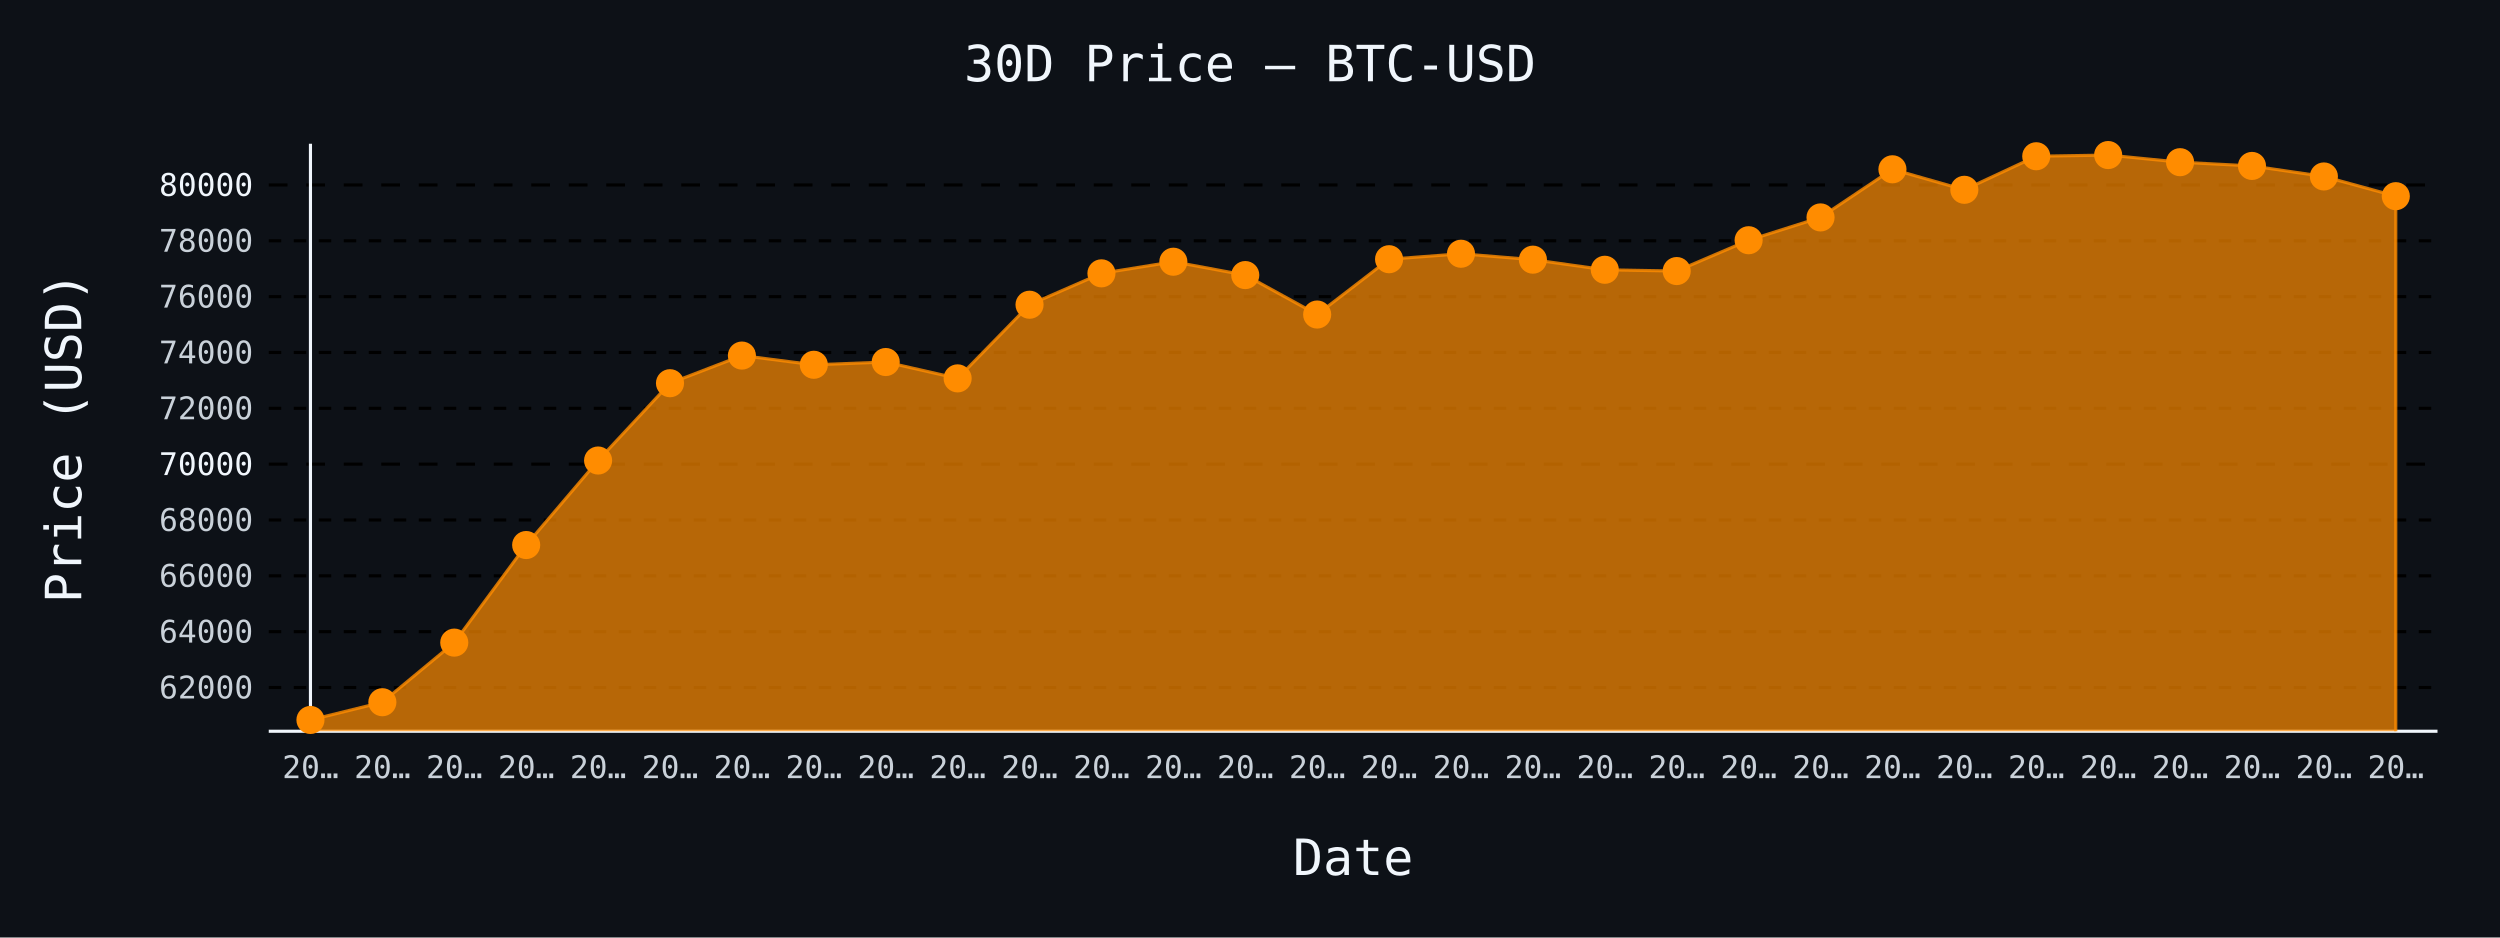
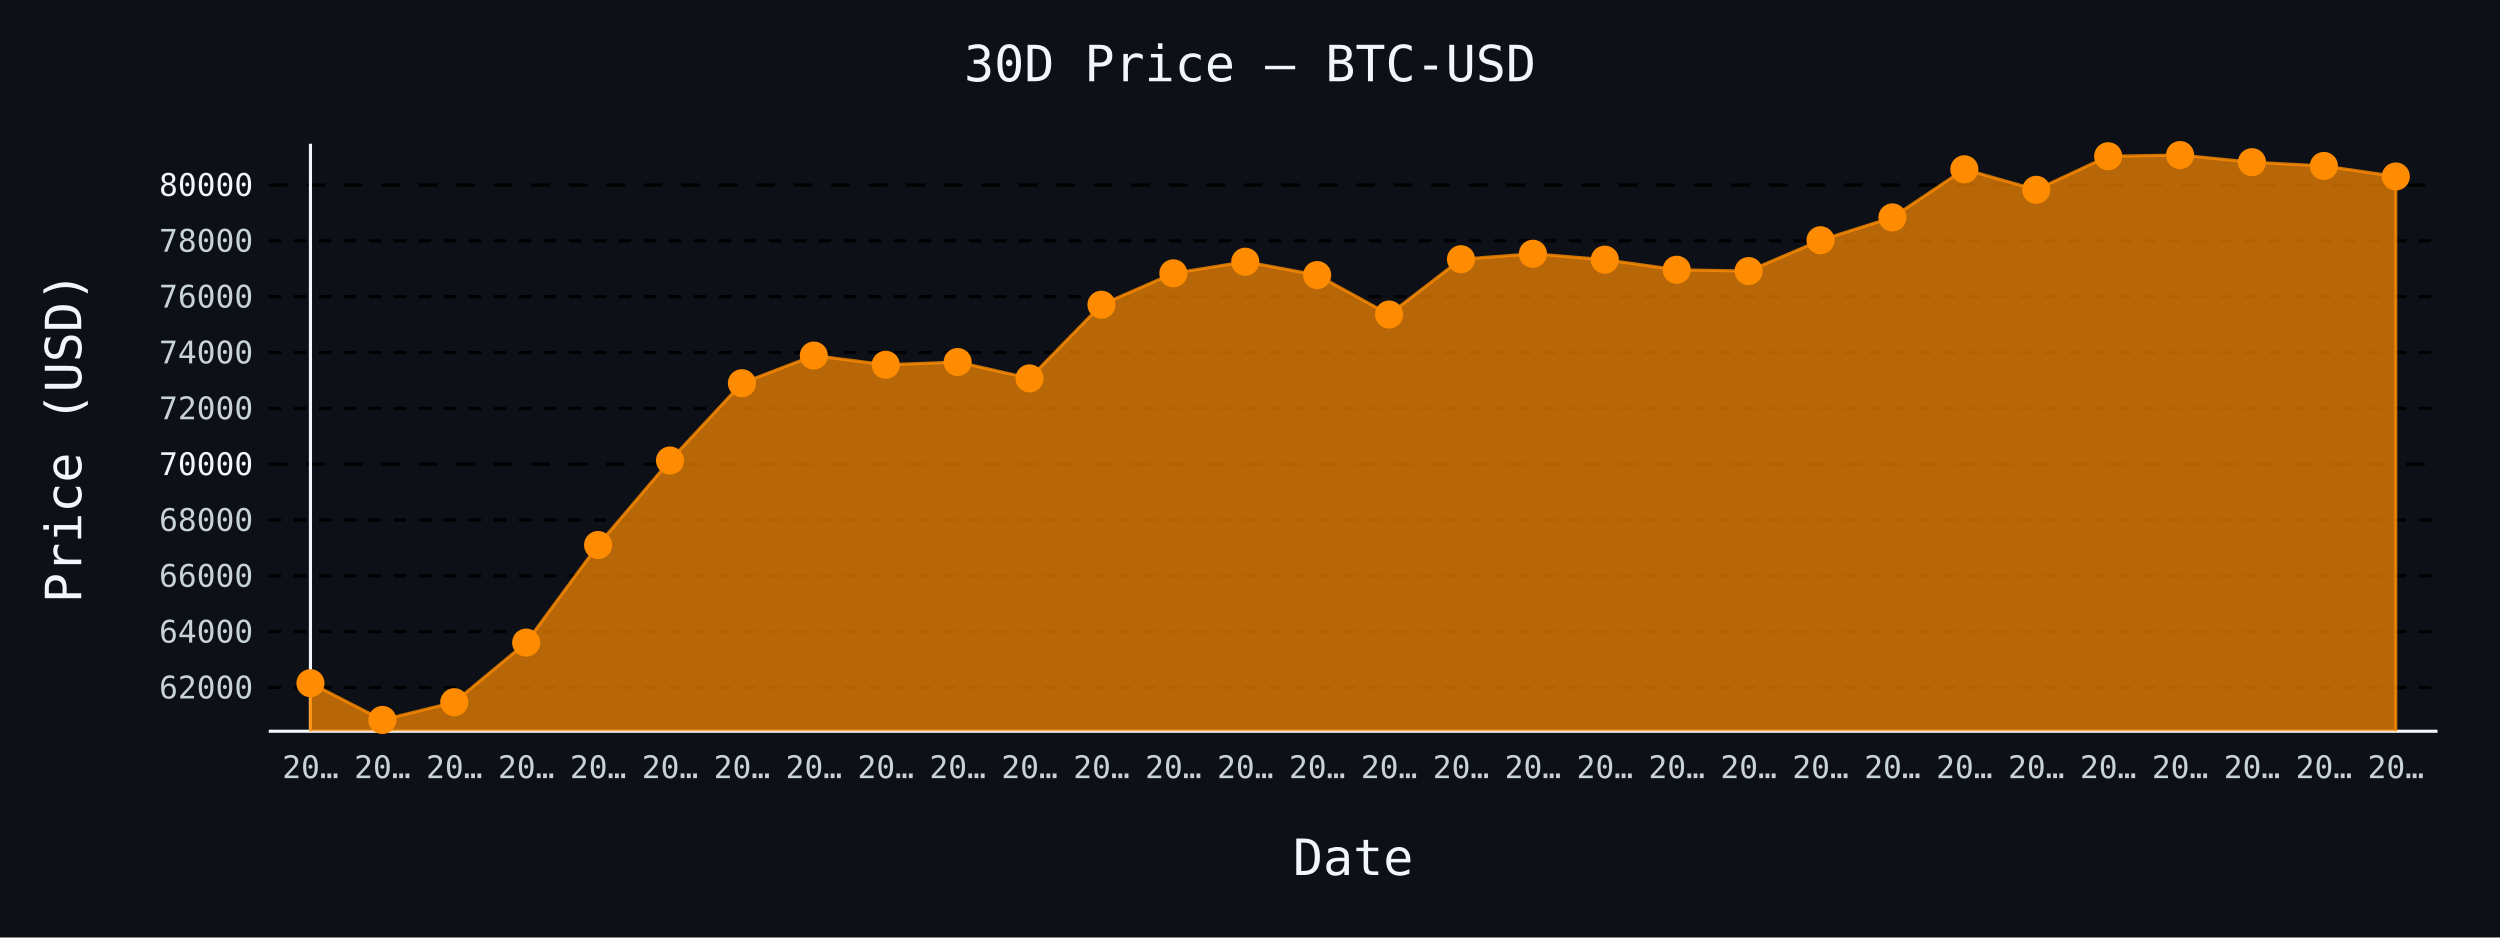
- <svg xmlns="http://www.w3.org/2000/svg" id="chart-d555c7ae-0c33-4d35-91b1-0767efc5e948" class="pygal-chart" viewBox="0 0 800 300">
+ <svg xmlns="http://www.w3.org/2000/svg" id="chart-db5b26de-4c97-4933-883b-e4c94d24dfa0" class="pygal-chart" viewBox="0 0 800 300">
  <defs>
-     <style type="text/css">#chart-d555c7ae-0c33-4d35-91b1-0767efc5e948{-webkit-user-select:none;-webkit-font-smoothing:antialiased;font-family:monospace}#chart-d555c7ae-0c33-4d35-91b1-0767efc5e948 .title{font-family:monospace;font-size:16px}#chart-d555c7ae-0c33-4d35-91b1-0767efc5e948 .legends .legend text{font-family:monospace;font-size:14px}#chart-d555c7ae-0c33-4d35-91b1-0767efc5e948 .axis text{font-family:monospace;font-size:10px}#chart-d555c7ae-0c33-4d35-91b1-0767efc5e948 .axis text.major{font-family:monospace;font-size:10px}#chart-d555c7ae-0c33-4d35-91b1-0767efc5e948 .text-overlay text.value{font-family:monospace;font-size:16px}#chart-d555c7ae-0c33-4d35-91b1-0767efc5e948 .text-overlay text.label{font-family:monospace;font-size:10px}#chart-d555c7ae-0c33-4d35-91b1-0767efc5e948 .tooltip{font-family:monospace;font-size:14px}#chart-d555c7ae-0c33-4d35-91b1-0767efc5e948 text.no_data{font-family:monospace;font-size:64px}
- #chart-d555c7ae-0c33-4d35-91b1-0767efc5e948{background-color:#0d1117}#chart-d555c7ae-0c33-4d35-91b1-0767efc5e948 path,#chart-d555c7ae-0c33-4d35-91b1-0767efc5e948 line,#chart-d555c7ae-0c33-4d35-91b1-0767efc5e948 rect,#chart-d555c7ae-0c33-4d35-91b1-0767efc5e948 circle{-webkit-transition:150ms;-moz-transition:150ms;transition:150ms}#chart-d555c7ae-0c33-4d35-91b1-0767efc5e948 .graph &gt; .background{fill:#0d1117}#chart-d555c7ae-0c33-4d35-91b1-0767efc5e948 .plot &gt; .background{fill:#0d1117}#chart-d555c7ae-0c33-4d35-91b1-0767efc5e948 .graph{fill:#c9d1d9}#chart-d555c7ae-0c33-4d35-91b1-0767efc5e948 text.no_data{fill:#f0f6fc}#chart-d555c7ae-0c33-4d35-91b1-0767efc5e948 .title{fill:#f0f6fc}#chart-d555c7ae-0c33-4d35-91b1-0767efc5e948 .legends .legend text{fill:#c9d1d9}#chart-d555c7ae-0c33-4d35-91b1-0767efc5e948 .legends .legend:hover text{fill:#f0f6fc}#chart-d555c7ae-0c33-4d35-91b1-0767efc5e948 .axis .line{stroke:#f0f6fc}#chart-d555c7ae-0c33-4d35-91b1-0767efc5e948 .axis .guide.line{stroke:#8b949e}#chart-d555c7ae-0c33-4d35-91b1-0767efc5e948 .axis .major.line{stroke:#c9d1d9}#chart-d555c7ae-0c33-4d35-91b1-0767efc5e948 .axis text.major{fill:#f0f6fc}#chart-d555c7ae-0c33-4d35-91b1-0767efc5e948 .axis.y .guides:hover .guide.line,#chart-d555c7ae-0c33-4d35-91b1-0767efc5e948 .line-graph .axis.x .guides:hover .guide.line,#chart-d555c7ae-0c33-4d35-91b1-0767efc5e948 .stackedline-graph .axis.x .guides:hover .guide.line,#chart-d555c7ae-0c33-4d35-91b1-0767efc5e948 .xy-graph .axis.x .guides:hover .guide.line{stroke:#f0f6fc}#chart-d555c7ae-0c33-4d35-91b1-0767efc5e948 .axis .guides:hover text{fill:#f0f6fc}#chart-d555c7ae-0c33-4d35-91b1-0767efc5e948 .reactive{fill-opacity:.7;stroke-opacity:.8;stroke-width:1}#chart-d555c7ae-0c33-4d35-91b1-0767efc5e948 .ci{stroke:#c9d1d9}#chart-d555c7ae-0c33-4d35-91b1-0767efc5e948 .reactive.active,#chart-d555c7ae-0c33-4d35-91b1-0767efc5e948 .active .reactive{fill-opacity:.8;stroke-opacity:.9;stroke-width:4}#chart-d555c7ae-0c33-4d35-91b1-0767efc5e948 .ci .reactive.active{stroke-width:1.5}#chart-d555c7ae-0c33-4d35-91b1-0767efc5e948 .series text{fill:#f0f6fc}#chart-d555c7ae-0c33-4d35-91b1-0767efc5e948 .tooltip rect{fill:#0d1117;stroke:#f0f6fc;-webkit-transition:opacity 150ms;-moz-transition:opacity 150ms;transition:opacity 150ms}#chart-d555c7ae-0c33-4d35-91b1-0767efc5e948 .tooltip .label{fill:#c9d1d9}#chart-d555c7ae-0c33-4d35-91b1-0767efc5e948 .tooltip .label{fill:#c9d1d9}#chart-d555c7ae-0c33-4d35-91b1-0767efc5e948 .tooltip .legend{font-size:.8em;fill:#8b949e}#chart-d555c7ae-0c33-4d35-91b1-0767efc5e948 .tooltip .x_label{font-size:.6em;fill:#f0f6fc}#chart-d555c7ae-0c33-4d35-91b1-0767efc5e948 .tooltip .xlink{font-size:.5em;text-decoration:underline}#chart-d555c7ae-0c33-4d35-91b1-0767efc5e948 .tooltip .value{font-size:1.5em}#chart-d555c7ae-0c33-4d35-91b1-0767efc5e948 .bound{font-size:.5em}#chart-d555c7ae-0c33-4d35-91b1-0767efc5e948 .max-value{font-size:.75em;fill:#8b949e}#chart-d555c7ae-0c33-4d35-91b1-0767efc5e948 .map-element{fill:#0d1117;stroke:#8b949e !important}#chart-d555c7ae-0c33-4d35-91b1-0767efc5e948 .map-element .reactive{fill-opacity:inherit;stroke-opacity:inherit}#chart-d555c7ae-0c33-4d35-91b1-0767efc5e948 .color-0,#chart-d555c7ae-0c33-4d35-91b1-0767efc5e948 .color-0 a:visited{stroke:#ff8c00;fill:#ff8c00}#chart-d555c7ae-0c33-4d35-91b1-0767efc5e948 .text-overlay .color-0 text{fill:black}
- #chart-d555c7ae-0c33-4d35-91b1-0767efc5e948 text.no_data{text-anchor:middle}#chart-d555c7ae-0c33-4d35-91b1-0767efc5e948 .guide.line{fill:none}#chart-d555c7ae-0c33-4d35-91b1-0767efc5e948 .centered{text-anchor:middle}#chart-d555c7ae-0c33-4d35-91b1-0767efc5e948 .title{text-anchor:middle}#chart-d555c7ae-0c33-4d35-91b1-0767efc5e948 .legends .legend text{fill-opacity:1}#chart-d555c7ae-0c33-4d35-91b1-0767efc5e948 .axis.x text{text-anchor:middle}#chart-d555c7ae-0c33-4d35-91b1-0767efc5e948 .axis.x:not(.web) text[transform]{text-anchor:start}#chart-d555c7ae-0c33-4d35-91b1-0767efc5e948 .axis.x:not(.web) text[transform].backwards{text-anchor:end}#chart-d555c7ae-0c33-4d35-91b1-0767efc5e948 .axis.y text{text-anchor:end}#chart-d555c7ae-0c33-4d35-91b1-0767efc5e948 .axis.y text[transform].backwards{text-anchor:start}#chart-d555c7ae-0c33-4d35-91b1-0767efc5e948 .axis.y2 text{text-anchor:start}#chart-d555c7ae-0c33-4d35-91b1-0767efc5e948 .axis.y2 text[transform].backwards{text-anchor:end}#chart-d555c7ae-0c33-4d35-91b1-0767efc5e948 .axis .guide.line{stroke-dasharray:4,4;stroke:black}#chart-d555c7ae-0c33-4d35-91b1-0767efc5e948 .axis .major.guide.line{stroke-dasharray:6,6;stroke:black}#chart-d555c7ae-0c33-4d35-91b1-0767efc5e948 .horizontal .axis.y .guide.line,#chart-d555c7ae-0c33-4d35-91b1-0767efc5e948 .horizontal .axis.y2 .guide.line,#chart-d555c7ae-0c33-4d35-91b1-0767efc5e948 .vertical .axis.x .guide.line{opacity:0}#chart-d555c7ae-0c33-4d35-91b1-0767efc5e948 .horizontal .axis.always_show .guide.line,#chart-d555c7ae-0c33-4d35-91b1-0767efc5e948 .vertical .axis.always_show .guide.line{opacity:1 !important}#chart-d555c7ae-0c33-4d35-91b1-0767efc5e948 .axis.y .guides:hover .guide.line,#chart-d555c7ae-0c33-4d35-91b1-0767efc5e948 .axis.y2 .guides:hover .guide.line,#chart-d555c7ae-0c33-4d35-91b1-0767efc5e948 .axis.x .guides:hover .guide.line{opacity:1}#chart-d555c7ae-0c33-4d35-91b1-0767efc5e948 .axis .guides:hover text{opacity:1}#chart-d555c7ae-0c33-4d35-91b1-0767efc5e948 .nofill{fill:none}#chart-d555c7ae-0c33-4d35-91b1-0767efc5e948 .subtle-fill{fill-opacity:.2}#chart-d555c7ae-0c33-4d35-91b1-0767efc5e948 .dot{stroke-width:1px;fill-opacity:1;stroke-opacity:1}#chart-d555c7ae-0c33-4d35-91b1-0767efc5e948 .dot.active{stroke-width:5px}#chart-d555c7ae-0c33-4d35-91b1-0767efc5e948 .dot.negative{fill:transparent}#chart-d555c7ae-0c33-4d35-91b1-0767efc5e948 text,#chart-d555c7ae-0c33-4d35-91b1-0767efc5e948 tspan{stroke:none !important}#chart-d555c7ae-0c33-4d35-91b1-0767efc5e948 .series text.active{opacity:1}#chart-d555c7ae-0c33-4d35-91b1-0767efc5e948 .tooltip rect{fill-opacity:.95;stroke-width:.5}#chart-d555c7ae-0c33-4d35-91b1-0767efc5e948 .tooltip text{fill-opacity:1}#chart-d555c7ae-0c33-4d35-91b1-0767efc5e948 .showable{visibility:hidden}#chart-d555c7ae-0c33-4d35-91b1-0767efc5e948 .showable.shown{visibility:visible}#chart-d555c7ae-0c33-4d35-91b1-0767efc5e948 .gauge-background{fill:rgba(229,229,229,1);stroke:none}#chart-d555c7ae-0c33-4d35-91b1-0767efc5e948 .bg-lines{stroke:#0d1117;stroke-width:2px}</style>
+     <style type="text/css">#chart-db5b26de-4c97-4933-883b-e4c94d24dfa0{-webkit-user-select:none;-webkit-font-smoothing:antialiased;font-family:monospace}#chart-db5b26de-4c97-4933-883b-e4c94d24dfa0 .title{font-family:monospace;font-size:16px}#chart-db5b26de-4c97-4933-883b-e4c94d24dfa0 .legends .legend text{font-family:monospace;font-size:14px}#chart-db5b26de-4c97-4933-883b-e4c94d24dfa0 .axis text{font-family:monospace;font-size:10px}#chart-db5b26de-4c97-4933-883b-e4c94d24dfa0 .axis text.major{font-family:monospace;font-size:10px}#chart-db5b26de-4c97-4933-883b-e4c94d24dfa0 .text-overlay text.value{font-family:monospace;font-size:16px}#chart-db5b26de-4c97-4933-883b-e4c94d24dfa0 .text-overlay text.label{font-family:monospace;font-size:10px}#chart-db5b26de-4c97-4933-883b-e4c94d24dfa0 .tooltip{font-family:monospace;font-size:14px}#chart-db5b26de-4c97-4933-883b-e4c94d24dfa0 text.no_data{font-family:monospace;font-size:64px}
+ #chart-db5b26de-4c97-4933-883b-e4c94d24dfa0{background-color:#0d1117}#chart-db5b26de-4c97-4933-883b-e4c94d24dfa0 path,#chart-db5b26de-4c97-4933-883b-e4c94d24dfa0 line,#chart-db5b26de-4c97-4933-883b-e4c94d24dfa0 rect,#chart-db5b26de-4c97-4933-883b-e4c94d24dfa0 circle{-webkit-transition:150ms;-moz-transition:150ms;transition:150ms}#chart-db5b26de-4c97-4933-883b-e4c94d24dfa0 .graph &gt; .background{fill:#0d1117}#chart-db5b26de-4c97-4933-883b-e4c94d24dfa0 .plot &gt; .background{fill:#0d1117}#chart-db5b26de-4c97-4933-883b-e4c94d24dfa0 .graph{fill:#c9d1d9}#chart-db5b26de-4c97-4933-883b-e4c94d24dfa0 text.no_data{fill:#f0f6fc}#chart-db5b26de-4c97-4933-883b-e4c94d24dfa0 .title{fill:#f0f6fc}#chart-db5b26de-4c97-4933-883b-e4c94d24dfa0 .legends .legend text{fill:#c9d1d9}#chart-db5b26de-4c97-4933-883b-e4c94d24dfa0 .legends .legend:hover text{fill:#f0f6fc}#chart-db5b26de-4c97-4933-883b-e4c94d24dfa0 .axis .line{stroke:#f0f6fc}#chart-db5b26de-4c97-4933-883b-e4c94d24dfa0 .axis .guide.line{stroke:#8b949e}#chart-db5b26de-4c97-4933-883b-e4c94d24dfa0 .axis .major.line{stroke:#c9d1d9}#chart-db5b26de-4c97-4933-883b-e4c94d24dfa0 .axis text.major{fill:#f0f6fc}#chart-db5b26de-4c97-4933-883b-e4c94d24dfa0 .axis.y .guides:hover .guide.line,#chart-db5b26de-4c97-4933-883b-e4c94d24dfa0 .line-graph .axis.x .guides:hover .guide.line,#chart-db5b26de-4c97-4933-883b-e4c94d24dfa0 .stackedline-graph .axis.x .guides:hover .guide.line,#chart-db5b26de-4c97-4933-883b-e4c94d24dfa0 .xy-graph .axis.x .guides:hover .guide.line{stroke:#f0f6fc}#chart-db5b26de-4c97-4933-883b-e4c94d24dfa0 .axis .guides:hover text{fill:#f0f6fc}#chart-db5b26de-4c97-4933-883b-e4c94d24dfa0 .reactive{fill-opacity:.7;stroke-opacity:.8;stroke-width:1}#chart-db5b26de-4c97-4933-883b-e4c94d24dfa0 .ci{stroke:#c9d1d9}#chart-db5b26de-4c97-4933-883b-e4c94d24dfa0 .reactive.active,#chart-db5b26de-4c97-4933-883b-e4c94d24dfa0 .active .reactive{fill-opacity:.8;stroke-opacity:.9;stroke-width:4}#chart-db5b26de-4c97-4933-883b-e4c94d24dfa0 .ci .reactive.active{stroke-width:1.5}#chart-db5b26de-4c97-4933-883b-e4c94d24dfa0 .series text{fill:#f0f6fc}#chart-db5b26de-4c97-4933-883b-e4c94d24dfa0 .tooltip rect{fill:#0d1117;stroke:#f0f6fc;-webkit-transition:opacity 150ms;-moz-transition:opacity 150ms;transition:opacity 150ms}#chart-db5b26de-4c97-4933-883b-e4c94d24dfa0 .tooltip .label{fill:#c9d1d9}#chart-db5b26de-4c97-4933-883b-e4c94d24dfa0 .tooltip .label{fill:#c9d1d9}#chart-db5b26de-4c97-4933-883b-e4c94d24dfa0 .tooltip .legend{font-size:.8em;fill:#8b949e}#chart-db5b26de-4c97-4933-883b-e4c94d24dfa0 .tooltip .x_label{font-size:.6em;fill:#f0f6fc}#chart-db5b26de-4c97-4933-883b-e4c94d24dfa0 .tooltip .xlink{font-size:.5em;text-decoration:underline}#chart-db5b26de-4c97-4933-883b-e4c94d24dfa0 .tooltip .value{font-size:1.5em}#chart-db5b26de-4c97-4933-883b-e4c94d24dfa0 .bound{font-size:.5em}#chart-db5b26de-4c97-4933-883b-e4c94d24dfa0 .max-value{font-size:.75em;fill:#8b949e}#chart-db5b26de-4c97-4933-883b-e4c94d24dfa0 .map-element{fill:#0d1117;stroke:#8b949e !important}#chart-db5b26de-4c97-4933-883b-e4c94d24dfa0 .map-element .reactive{fill-opacity:inherit;stroke-opacity:inherit}#chart-db5b26de-4c97-4933-883b-e4c94d24dfa0 .color-0,#chart-db5b26de-4c97-4933-883b-e4c94d24dfa0 .color-0 a:visited{stroke:#ff8c00;fill:#ff8c00}#chart-db5b26de-4c97-4933-883b-e4c94d24dfa0 .text-overlay .color-0 text{fill:black}
+ #chart-db5b26de-4c97-4933-883b-e4c94d24dfa0 text.no_data{text-anchor:middle}#chart-db5b26de-4c97-4933-883b-e4c94d24dfa0 .guide.line{fill:none}#chart-db5b26de-4c97-4933-883b-e4c94d24dfa0 .centered{text-anchor:middle}#chart-db5b26de-4c97-4933-883b-e4c94d24dfa0 .title{text-anchor:middle}#chart-db5b26de-4c97-4933-883b-e4c94d24dfa0 .legends .legend text{fill-opacity:1}#chart-db5b26de-4c97-4933-883b-e4c94d24dfa0 .axis.x text{text-anchor:middle}#chart-db5b26de-4c97-4933-883b-e4c94d24dfa0 .axis.x:not(.web) text[transform]{text-anchor:start}#chart-db5b26de-4c97-4933-883b-e4c94d24dfa0 .axis.x:not(.web) text[transform].backwards{text-anchor:end}#chart-db5b26de-4c97-4933-883b-e4c94d24dfa0 .axis.y text{text-anchor:end}#chart-db5b26de-4c97-4933-883b-e4c94d24dfa0 .axis.y text[transform].backwards{text-anchor:start}#chart-db5b26de-4c97-4933-883b-e4c94d24dfa0 .axis.y2 text{text-anchor:start}#chart-db5b26de-4c97-4933-883b-e4c94d24dfa0 .axis.y2 text[transform].backwards{text-anchor:end}#chart-db5b26de-4c97-4933-883b-e4c94d24dfa0 .axis .guide.line{stroke-dasharray:4,4;stroke:black}#chart-db5b26de-4c97-4933-883b-e4c94d24dfa0 .axis .major.guide.line{stroke-dasharray:6,6;stroke:black}#chart-db5b26de-4c97-4933-883b-e4c94d24dfa0 .horizontal .axis.y .guide.line,#chart-db5b26de-4c97-4933-883b-e4c94d24dfa0 .horizontal .axis.y2 .guide.line,#chart-db5b26de-4c97-4933-883b-e4c94d24dfa0 .vertical .axis.x .guide.line{opacity:0}#chart-db5b26de-4c97-4933-883b-e4c94d24dfa0 .horizontal .axis.always_show .guide.line,#chart-db5b26de-4c97-4933-883b-e4c94d24dfa0 .vertical .axis.always_show .guide.line{opacity:1 !important}#chart-db5b26de-4c97-4933-883b-e4c94d24dfa0 .axis.y .guides:hover .guide.line,#chart-db5b26de-4c97-4933-883b-e4c94d24dfa0 .axis.y2 .guides:hover .guide.line,#chart-db5b26de-4c97-4933-883b-e4c94d24dfa0 .axis.x .guides:hover .guide.line{opacity:1}#chart-db5b26de-4c97-4933-883b-e4c94d24dfa0 .axis .guides:hover text{opacity:1}#chart-db5b26de-4c97-4933-883b-e4c94d24dfa0 .nofill{fill:none}#chart-db5b26de-4c97-4933-883b-e4c94d24dfa0 .subtle-fill{fill-opacity:.2}#chart-db5b26de-4c97-4933-883b-e4c94d24dfa0 .dot{stroke-width:1px;fill-opacity:1;stroke-opacity:1}#chart-db5b26de-4c97-4933-883b-e4c94d24dfa0 .dot.active{stroke-width:5px}#chart-db5b26de-4c97-4933-883b-e4c94d24dfa0 .dot.negative{fill:transparent}#chart-db5b26de-4c97-4933-883b-e4c94d24dfa0 text,#chart-db5b26de-4c97-4933-883b-e4c94d24dfa0 tspan{stroke:none !important}#chart-db5b26de-4c97-4933-883b-e4c94d24dfa0 .series text.active{opacity:1}#chart-db5b26de-4c97-4933-883b-e4c94d24dfa0 .tooltip rect{fill-opacity:.95;stroke-width:.5}#chart-db5b26de-4c97-4933-883b-e4c94d24dfa0 .tooltip text{fill-opacity:1}#chart-db5b26de-4c97-4933-883b-e4c94d24dfa0 .showable{visibility:hidden}#chart-db5b26de-4c97-4933-883b-e4c94d24dfa0 .showable.shown{visibility:visible}#chart-db5b26de-4c97-4933-883b-e4c94d24dfa0 .gauge-background{fill:rgba(229,229,229,1);stroke:none}#chart-db5b26de-4c97-4933-883b-e4c94d24dfa0 .bg-lines{stroke:#0d1117;stroke-width:2px}</style>
  </defs>
  <g class="graph line-graph vertical">
    <rect x="0" y="0" width="800" height="300" class="background" />
    <g transform="translate(86, 46)" class="plot">
      <rect x="0" y="0" width="694.0" height="188" class="background" />
      <g class="axis y always_show">
        <path d="M0 188 h694" class="line" />
        <g class="guides">
          <path d="M0 174.003 h694" class="guide line" />
          <text x="-5" y="177.503" class="">62000</text>
        </g>
        <g class="guides">
          <path d="M0 156.134 h694" class="guide line" />
          <text x="-5" y="159.634" class="">64000</text>
        </g>
        <g class="guides">
          <path d="M0 138.265 h694" class="guide line" />
          <text x="-5" y="141.765" class="">66000</text>
        </g>
        <g class="guides">
          <path d="M0 120.397 h694" class="guide line" />
          <text x="-5" y="123.897" class="">68000</text>
        </g>
        <g class="guides">
          <path d="M0 102.528 h694" class="major guide line" />
          <text x="-5" y="106.028" class="major">70000</text>
        </g>
        <g class="guides">
          <path d="M0 84.659 h694" class="guide line" />
          <text x="-5" y="88.159" class="">72000</text>
        </g>
        <g class="guides">
          <path d="M0 66.79 h694" class="guide line" />
          <text x="-5" y="70.29" class="">74000</text>
        </g>
        <g class="guides">
          <path d="M0 48.922 h694" class="guide line" />
          <text x="-5" y="52.422" class="">76000</text>
        </g>
        <g class="guides">
          <path d="M0 31.053 h694" class="guide line" />
          <text x="-5" y="34.553" class="">78000</text>
        </g>
        <g class="guides">
          <path d="M0 13.184 h694" class="major guide line" />
          <text x="-5" y="16.684" class="major">80000</text>
        </g>
      </g>
      <g class="axis x">
        <g class="guides">
          <path d="M13.346 0 v188" class="line" />
          <text x="13.346" y="203.0" class="">20…</text>
        </g>
        <g class="guides">
          <path d="M36.357 0 v188" class="guide line" />
          <text x="36.357" y="203.0" class="">20…</text>
        </g>
        <g class="guides">
          <path d="M59.367 0 v188" class="guide line" />
          <text x="59.367" y="203.0" class="">20…</text>
        </g>
        <g class="guides">
          <path d="M82.378 0 v188" class="guide line" />
          <text x="82.378" y="203.0" class="">20…</text>
        </g>
        <g class="guides">
          <path d="M105.389 0 v188" class="guide line" />
          <text x="105.389" y="203.0" class="">20…</text>
        </g>
        <g class="guides">
          <path d="M128.399 0 v188" class="guide line" />
          <text x="128.399" y="203.0" class="">20…</text>
        </g>
        <g class="guides">
          <path d="M151.41 0 v188" class="guide line" />
          <text x="151.41" y="203.0" class="">20…</text>
        </g>
        <g class="guides">
          <path d="M174.42 0 v188" class="guide line" />
          <text x="174.42" y="203.0" class="">20…</text>
        </g>
        <g class="guides">
          <path d="M197.431 0 v188" class="guide line" />
          <text x="197.431" y="203.0" class="">20…</text>
        </g>
        <g class="guides">
          <path d="M220.442 0 v188" class="guide line" />
          <text x="220.442" y="203.0" class="">20…</text>
        </g>
        <g class="guides">
          <path d="M243.452 0 v188" class="guide line" />
          <text x="243.452" y="203.0" class="">20…</text>
        </g>
        <g class="guides">
          <path d="M266.463 0 v188" class="guide line" />
          <text x="266.463" y="203.0" class="">20…</text>
        </g>
        <g class="guides">
          <path d="M289.473 0 v188" class="guide line" />
          <text x="289.473" y="203.0" class="">20…</text>
        </g>
        <g class="guides">
          <path d="M312.484 0 v188" class="guide line" />
          <text x="312.484" y="203.0" class="">20…</text>
        </g>
        <g class="guides">
          <path d="M335.495 0 v188" class="guide line" />
          <text x="335.495" y="203.0" class="">20…</text>
        </g>
        <g class="guides">
          <path d="M358.505 0 v188" class="guide line" />
          <text x="358.505" y="203.0" class="">20…</text>
        </g>
        <g class="guides">
          <path d="M381.516 0 v188" class="guide line" />
          <text x="381.516" y="203.0" class="">20…</text>
        </g>
        <g class="guides">
          <path d="M404.527 0 v188" class="guide line" />
          <text x="404.527" y="203.0" class="">20…</text>
        </g>
        <g class="guides">
          <path d="M427.537 0 v188" class="guide line" />
          <text x="427.537" y="203.0" class="">20…</text>
        </g>
        <g class="guides">
          <path d="M450.548 0 v188" class="guide line" />
          <text x="450.548" y="203.0" class="">20…</text>
        </g>
        <g class="guides">
          <path d="M473.558 0 v188" class="guide line" />
          <text x="473.558" y="203.0" class="">20…</text>
        </g>
        <g class="guides">
          <path d="M496.569 0 v188" class="guide line" />
          <text x="496.569" y="203.0" class="">20…</text>
        </g>
        <g class="guides">
          <path d="M519.58 0 v188" class="guide line" />
          <text x="519.58" y="203.0" class="">20…</text>
        </g>
        <g class="guides">
          <path d="M542.59 0 v188" class="guide line" />
          <text x="542.59" y="203.0" class="">20…</text>
        </g>
        <g class="guides">
          <path d="M565.601 0 v188" class="guide line" />
          <text x="565.601" y="203.0" class="">20…</text>
        </g>
        <g class="guides">
          <path d="M588.611 0 v188" class="guide line" />
          <text x="588.611" y="203.0" class="">20…</text>
        </g>
        <g class="guides">
          <path d="M611.622 0 v188" class="guide line" />
          <text x="611.622" y="203.0" class="">20…</text>
        </g>
        <g class="guides">
          <path d="M634.633 0 v188" class="guide line" />
          <text x="634.633" y="203.0" class="">20…</text>
        </g>
        <g class="guides">
          <path d="M657.643 0 v188" class="guide line" />
          <text x="657.643" y="203.0" class="">20…</text>
        </g>
        <g class="guides">
          <path d="M680.654 0 v188" class="guide line" />
          <text x="680.654" y="203.0" class="">20…</text>
        </g>
      </g>
      <g class="series serie-0 color-0">
-         <path d="M13.346 188 L13.346 184.385 36.357 178.711 59.367 159.636 82.378 128.411 105.389 101.366 128.399 76.627 151.41 67.782 174.42 70.73 197.431 69.846 220.442 75.081 243.452 51.513 266.463 41.47 289.473 37.754 312.484 42.024 335.495 54.649 358.505 36.95 381.516 35.198 404.527 37.092 427.537 40.327 450.548 40.738 473.558 30.874 496.569 23.575 519.58 8.172 542.59 14.739 565.601 4 588.611 3.615 611.622 5.903 634.633 7.1 657.643 10.468 680.654 16.776 680.654 188" class="line reactive" />
+         <path d="M13.346 188 L13.346 172.618 36.357 184.385 59.367 178.711 82.378 159.636 105.389 128.411 128.399 101.366 151.41 76.627 174.42 67.782 197.431 70.73 220.442 69.846 243.452 75.081 266.463 51.513 289.473 41.47 312.484 37.754 335.495 42.024 358.505 54.649 381.516 36.95 404.527 35.198 427.537 37.092 450.548 40.327 473.558 40.738 496.569 30.874 519.58 23.575 542.59 8.172 565.601 14.739 588.611 4 611.622 3.615 634.633 5.903 657.643 7.1 680.654 10.468 680.654 188" class="line reactive" />
      </g>
    </g>
    <g class="titles">
      <text x="400.0" y="26" class="title plot_title">30D Price — BTC-USD</text>
      <text x="433.0" y="280" class="title">Date</text>
      <text x="0" y="166.0" class="title" transform="rotate(-90 0 140)">Price (USD)</text>
    </g>
    <g transform="translate(86, 46)" class="plot overlay">
      <g class="series serie-0 color-0">
        <g class="dots">
-           <circle cx="13.346" cy="184.385" r="4" class="dot reactive tooltip-trigger" />
-         </g>
-         <g class="dots">
-           <circle cx="36.357" cy="178.711" r="4" class="dot reactive tooltip-trigger" />
-         </g>
-         <g class="dots">
-           <circle cx="59.367" cy="159.636" r="4" class="dot reactive tooltip-trigger" />
-         </g>
-         <g class="dots">
-           <circle cx="82.378" cy="128.411" r="4" class="dot reactive tooltip-trigger" />
-         </g>
-         <g class="dots">
-           <circle cx="105.389" cy="101.366" r="4" class="dot reactive tooltip-trigger" />
-         </g>
-         <g class="dots">
-           <circle cx="128.399" cy="76.627" r="4" class="dot reactive tooltip-trigger" />
-         </g>
-         <g class="dots">
-           <circle cx="151.41" cy="67.782" r="4" class="dot reactive tooltip-trigger" />
-         </g>
-         <g class="dots">
-           <circle cx="174.42" cy="70.73" r="4" class="dot reactive tooltip-trigger" />
-         </g>
-         <g class="dots">
-           <circle cx="197.431" cy="69.846" r="4" class="dot reactive tooltip-trigger" />
-         </g>
-         <g class="dots">
-           <circle cx="220.442" cy="75.081" r="4" class="dot reactive tooltip-trigger" />
-         </g>
-         <g class="dots">
-           <circle cx="243.452" cy="51.513" r="4" class="dot reactive tooltip-trigger" />
-         </g>
-         <g class="dots">
-           <circle cx="266.463" cy="41.47" r="4" class="dot reactive tooltip-trigger" />
-         </g>
-         <g class="dots">
-           <circle cx="289.473" cy="37.754" r="4" class="dot reactive tooltip-trigger" />
-         </g>
-         <g class="dots">
-           <circle cx="312.484" cy="42.024" r="4" class="dot reactive tooltip-trigger" />
-         </g>
-         <g class="dots">
-           <circle cx="335.495" cy="54.649" r="4" class="dot reactive tooltip-trigger" />
-         </g>
-         <g class="dots">
-           <circle cx="358.505" cy="36.95" r="4" class="dot reactive tooltip-trigger" />
-         </g>
-         <g class="dots">
-           <circle cx="381.516" cy="35.198" r="4" class="dot reactive tooltip-trigger" />
-         </g>
-         <g class="dots">
-           <circle cx="404.527" cy="37.092" r="4" class="dot reactive tooltip-trigger" />
-         </g>
-         <g class="dots">
-           <circle cx="427.537" cy="40.327" r="4" class="dot reactive tooltip-trigger" />
-         </g>
-         <g class="dots">
-           <circle cx="450.548" cy="40.738" r="4" class="dot reactive tooltip-trigger" />
-         </g>
-         <g class="dots">
-           <circle cx="473.558" cy="30.874" r="4" class="dot reactive tooltip-trigger" />
-         </g>
-         <g class="dots">
-           <circle cx="496.569" cy="23.575" r="4" class="dot reactive tooltip-trigger" />
-         </g>
-         <g class="dots">
-           <circle cx="519.58" cy="8.172" r="4" class="dot reactive tooltip-trigger" />
-         </g>
-         <g class="dots">
-           <circle cx="542.59" cy="14.739" r="4" class="dot reactive tooltip-trigger" />
-         </g>
-         <g class="dots">
-           <circle cx="565.601" cy="4" r="4" class="dot reactive tooltip-trigger" />
-         </g>
-         <g class="dots">
-           <circle cx="588.611" cy="3.615" r="4" class="dot reactive tooltip-trigger" />
-         </g>
-         <g class="dots">
-           <circle cx="611.622" cy="5.903" r="4" class="dot reactive tooltip-trigger" />
-         </g>
-         <g class="dots">
-           <circle cx="634.633" cy="7.1" r="4" class="dot reactive tooltip-trigger" />
-         </g>
-         <g class="dots">
-           <circle cx="657.643" cy="10.468" r="4" class="dot reactive tooltip-trigger" />
-         </g>
-         <g class="dots">
-           <circle cx="680.654" cy="16.776" r="4" class="dot reactive tooltip-trigger" />
+           <circle cx="13.346" cy="172.618" r="4" class="dot reactive tooltip-trigger" />
+         </g>
+         <g class="dots">
+           <circle cx="36.357" cy="184.385" r="4" class="dot reactive tooltip-trigger" />
+         </g>
+         <g class="dots">
+           <circle cx="59.367" cy="178.711" r="4" class="dot reactive tooltip-trigger" />
+         </g>
+         <g class="dots">
+           <circle cx="82.378" cy="159.636" r="4" class="dot reactive tooltip-trigger" />
+         </g>
+         <g class="dots">
+           <circle cx="105.389" cy="128.411" r="4" class="dot reactive tooltip-trigger" />
+         </g>
+         <g class="dots">
+           <circle cx="128.399" cy="101.366" r="4" class="dot reactive tooltip-trigger" />
+         </g>
+         <g class="dots">
+           <circle cx="151.41" cy="76.627" r="4" class="dot reactive tooltip-trigger" />
+         </g>
+         <g class="dots">
+           <circle cx="174.42" cy="67.782" r="4" class="dot reactive tooltip-trigger" />
+         </g>
+         <g class="dots">
+           <circle cx="197.431" cy="70.73" r="4" class="dot reactive tooltip-trigger" />
+         </g>
+         <g class="dots">
+           <circle cx="220.442" cy="69.846" r="4" class="dot reactive tooltip-trigger" />
+         </g>
+         <g class="dots">
+           <circle cx="243.452" cy="75.081" r="4" class="dot reactive tooltip-trigger" />
+         </g>
+         <g class="dots">
+           <circle cx="266.463" cy="51.513" r="4" class="dot reactive tooltip-trigger" />
+         </g>
+         <g class="dots">
+           <circle cx="289.473" cy="41.47" r="4" class="dot reactive tooltip-trigger" />
+         </g>
+         <g class="dots">
+           <circle cx="312.484" cy="37.754" r="4" class="dot reactive tooltip-trigger" />
+         </g>
+         <g class="dots">
+           <circle cx="335.495" cy="42.024" r="4" class="dot reactive tooltip-trigger" />
+         </g>
+         <g class="dots">
+           <circle cx="358.505" cy="54.649" r="4" class="dot reactive tooltip-trigger" />
+         </g>
+         <g class="dots">
+           <circle cx="381.516" cy="36.95" r="4" class="dot reactive tooltip-trigger" />
+         </g>
+         <g class="dots">
+           <circle cx="404.527" cy="35.198" r="4" class="dot reactive tooltip-trigger" />
+         </g>
+         <g class="dots">
+           <circle cx="427.537" cy="37.092" r="4" class="dot reactive tooltip-trigger" />
+         </g>
+         <g class="dots">
+           <circle cx="450.548" cy="40.327" r="4" class="dot reactive tooltip-trigger" />
+         </g>
+         <g class="dots">
+           <circle cx="473.558" cy="40.738" r="4" class="dot reactive tooltip-trigger" />
+         </g>
+         <g class="dots">
+           <circle cx="496.569" cy="30.874" r="4" class="dot reactive tooltip-trigger" />
+         </g>
+         <g class="dots">
+           <circle cx="519.58" cy="23.575" r="4" class="dot reactive tooltip-trigger" />
+         </g>
+         <g class="dots">
+           <circle cx="542.59" cy="8.172" r="4" class="dot reactive tooltip-trigger" />
+         </g>
+         <g class="dots">
+           <circle cx="565.601" cy="14.739" r="4" class="dot reactive tooltip-trigger" />
+         </g>
+         <g class="dots">
+           <circle cx="588.611" cy="4" r="4" class="dot reactive tooltip-trigger" />
+         </g>
+         <g class="dots">
+           <circle cx="611.622" cy="3.615" r="4" class="dot reactive tooltip-trigger" />
+         </g>
+         <g class="dots">
+           <circle cx="634.633" cy="5.903" r="4" class="dot reactive tooltip-trigger" />
+         </g>
+         <g class="dots">
+           <circle cx="657.643" cy="7.1" r="4" class="dot reactive tooltip-trigger" />
+         </g>
+         <g class="dots">
+           <circle cx="680.654" cy="10.468" r="4" class="dot reactive tooltip-trigger" />
        </g>
      </g>
    </g>
    <g transform="translate(86, 46)" class="plot text-overlay">
      <g class="series serie-0 color-0" />
    </g>
    <g transform="translate(86, 46)" class="plot tooltip-overlay">
      <g transform="translate(0 0)" style="opacity: 0" class="tooltip">
        <rect rx="0" ry="0" width="0" height="0" class="tooltip-box" />
        <g class="text" />
      </g>
    </g>
  </g>
</svg>
